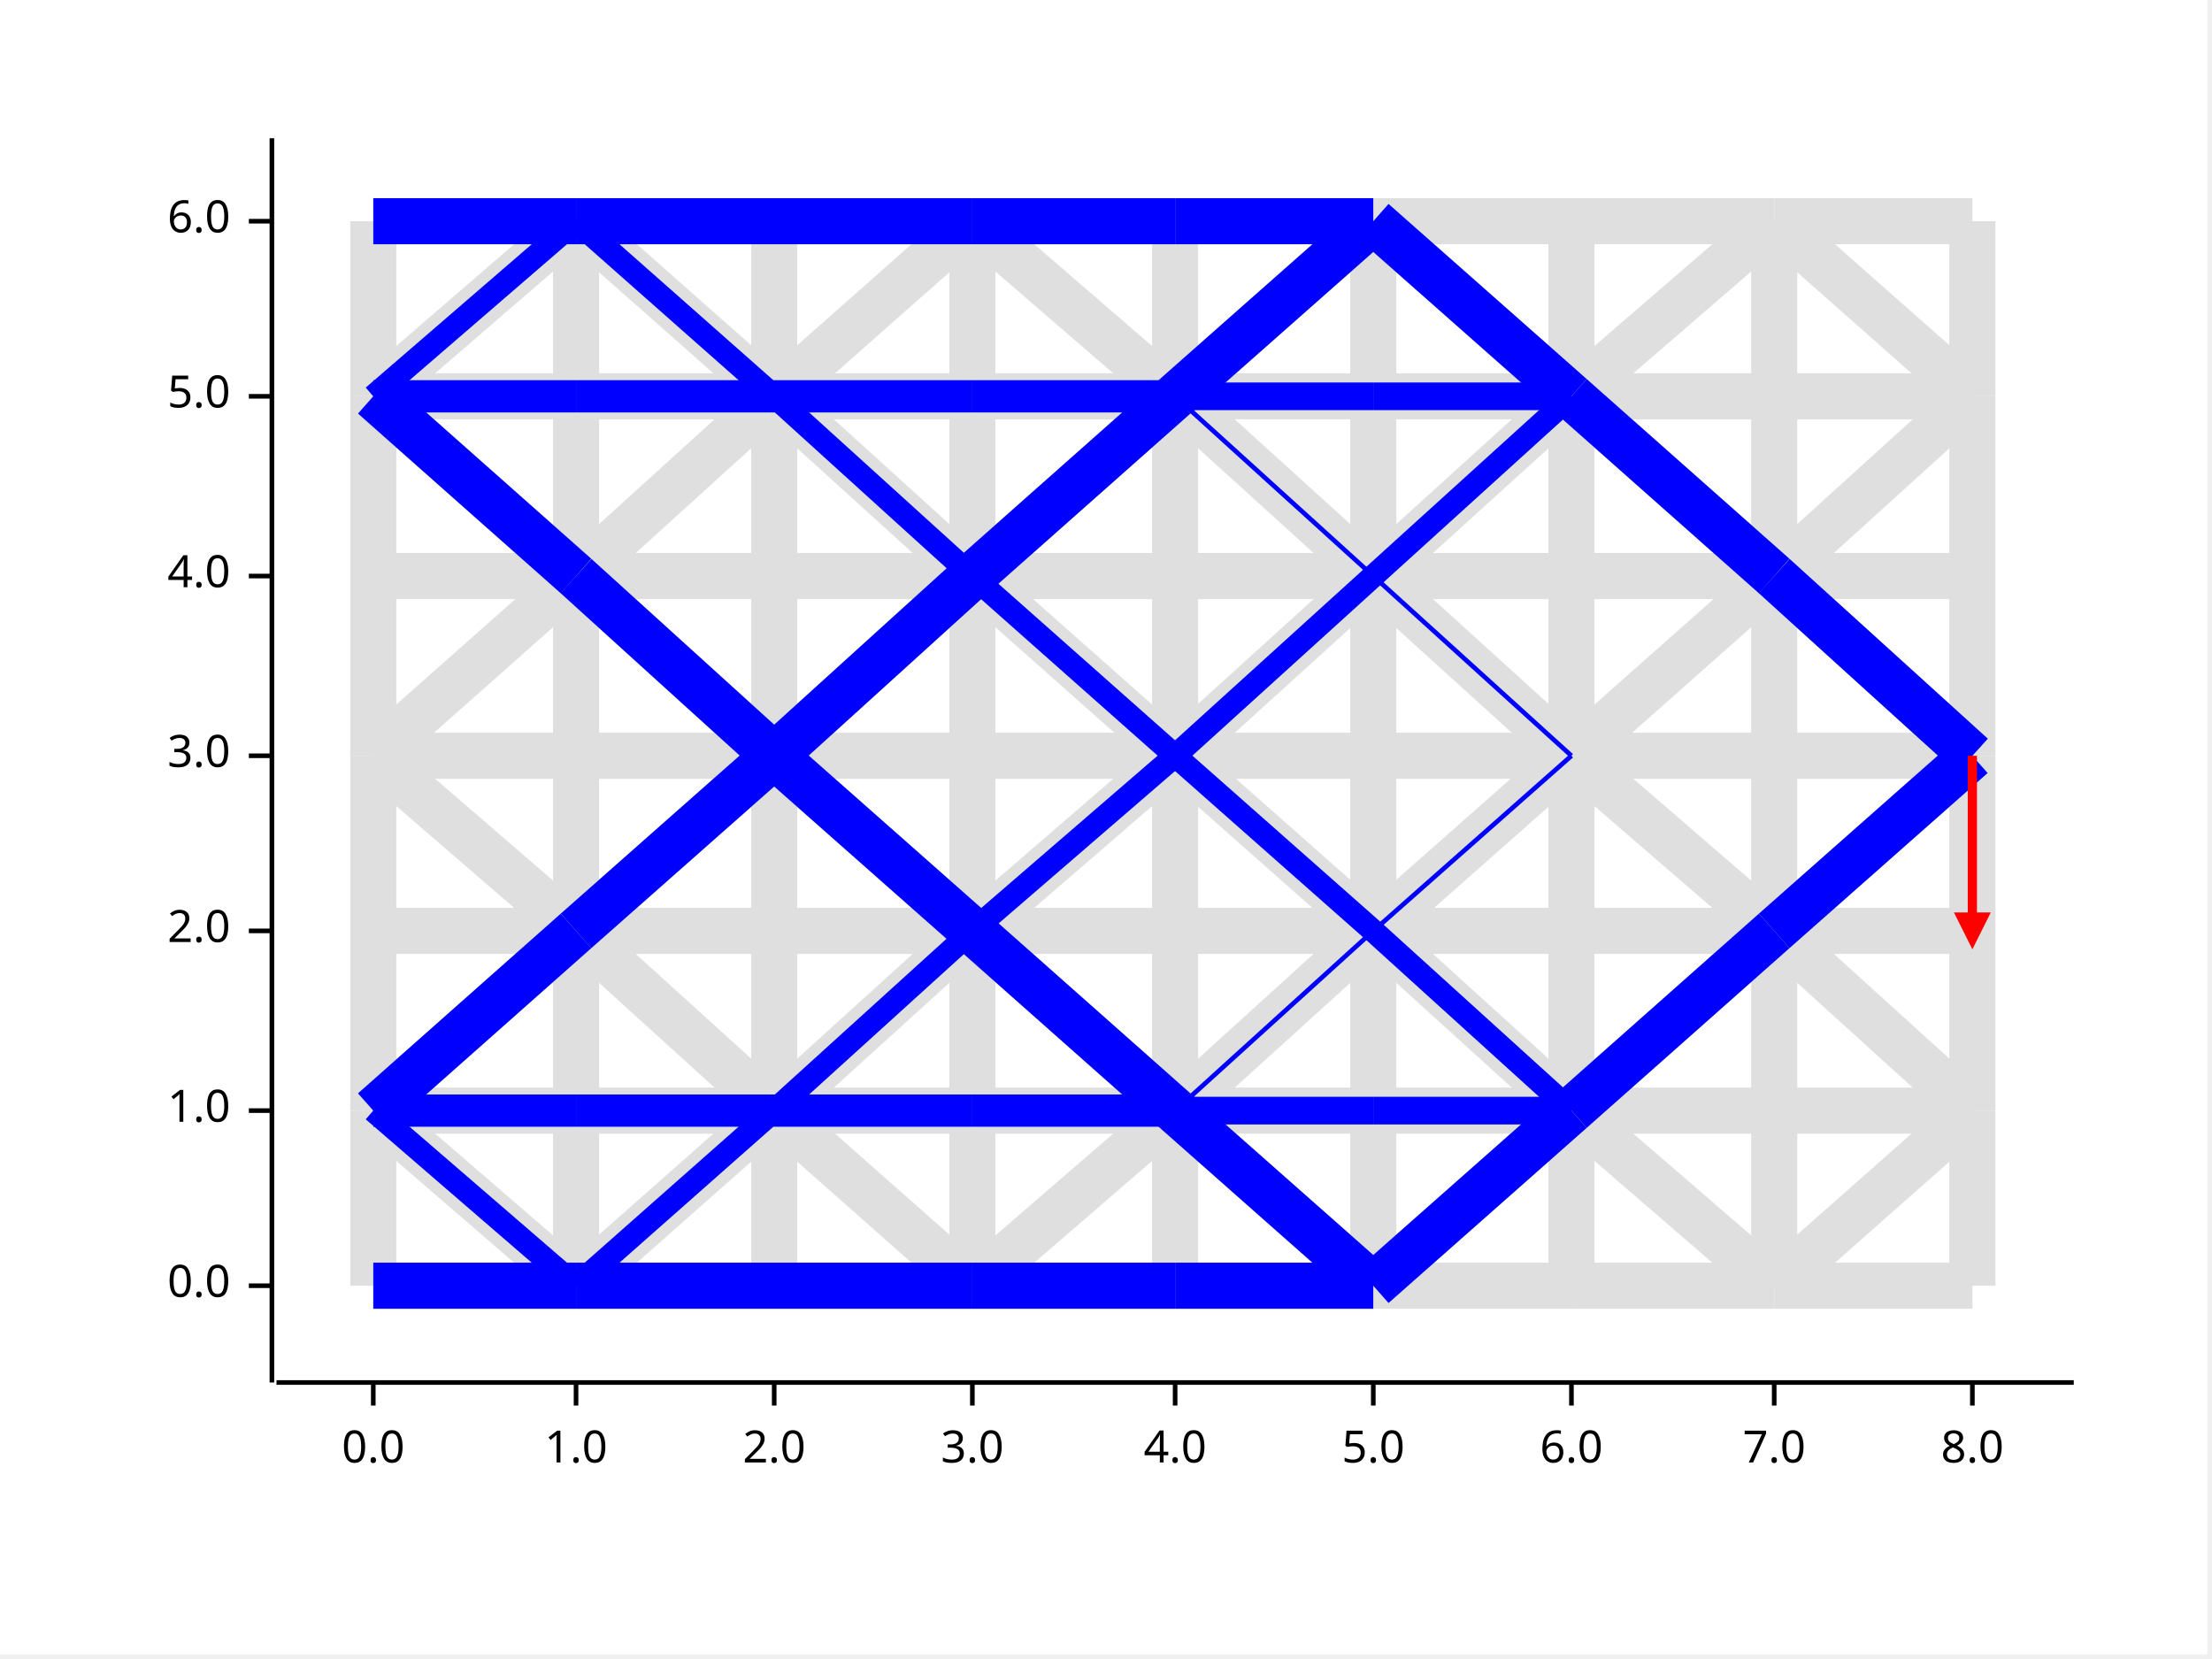
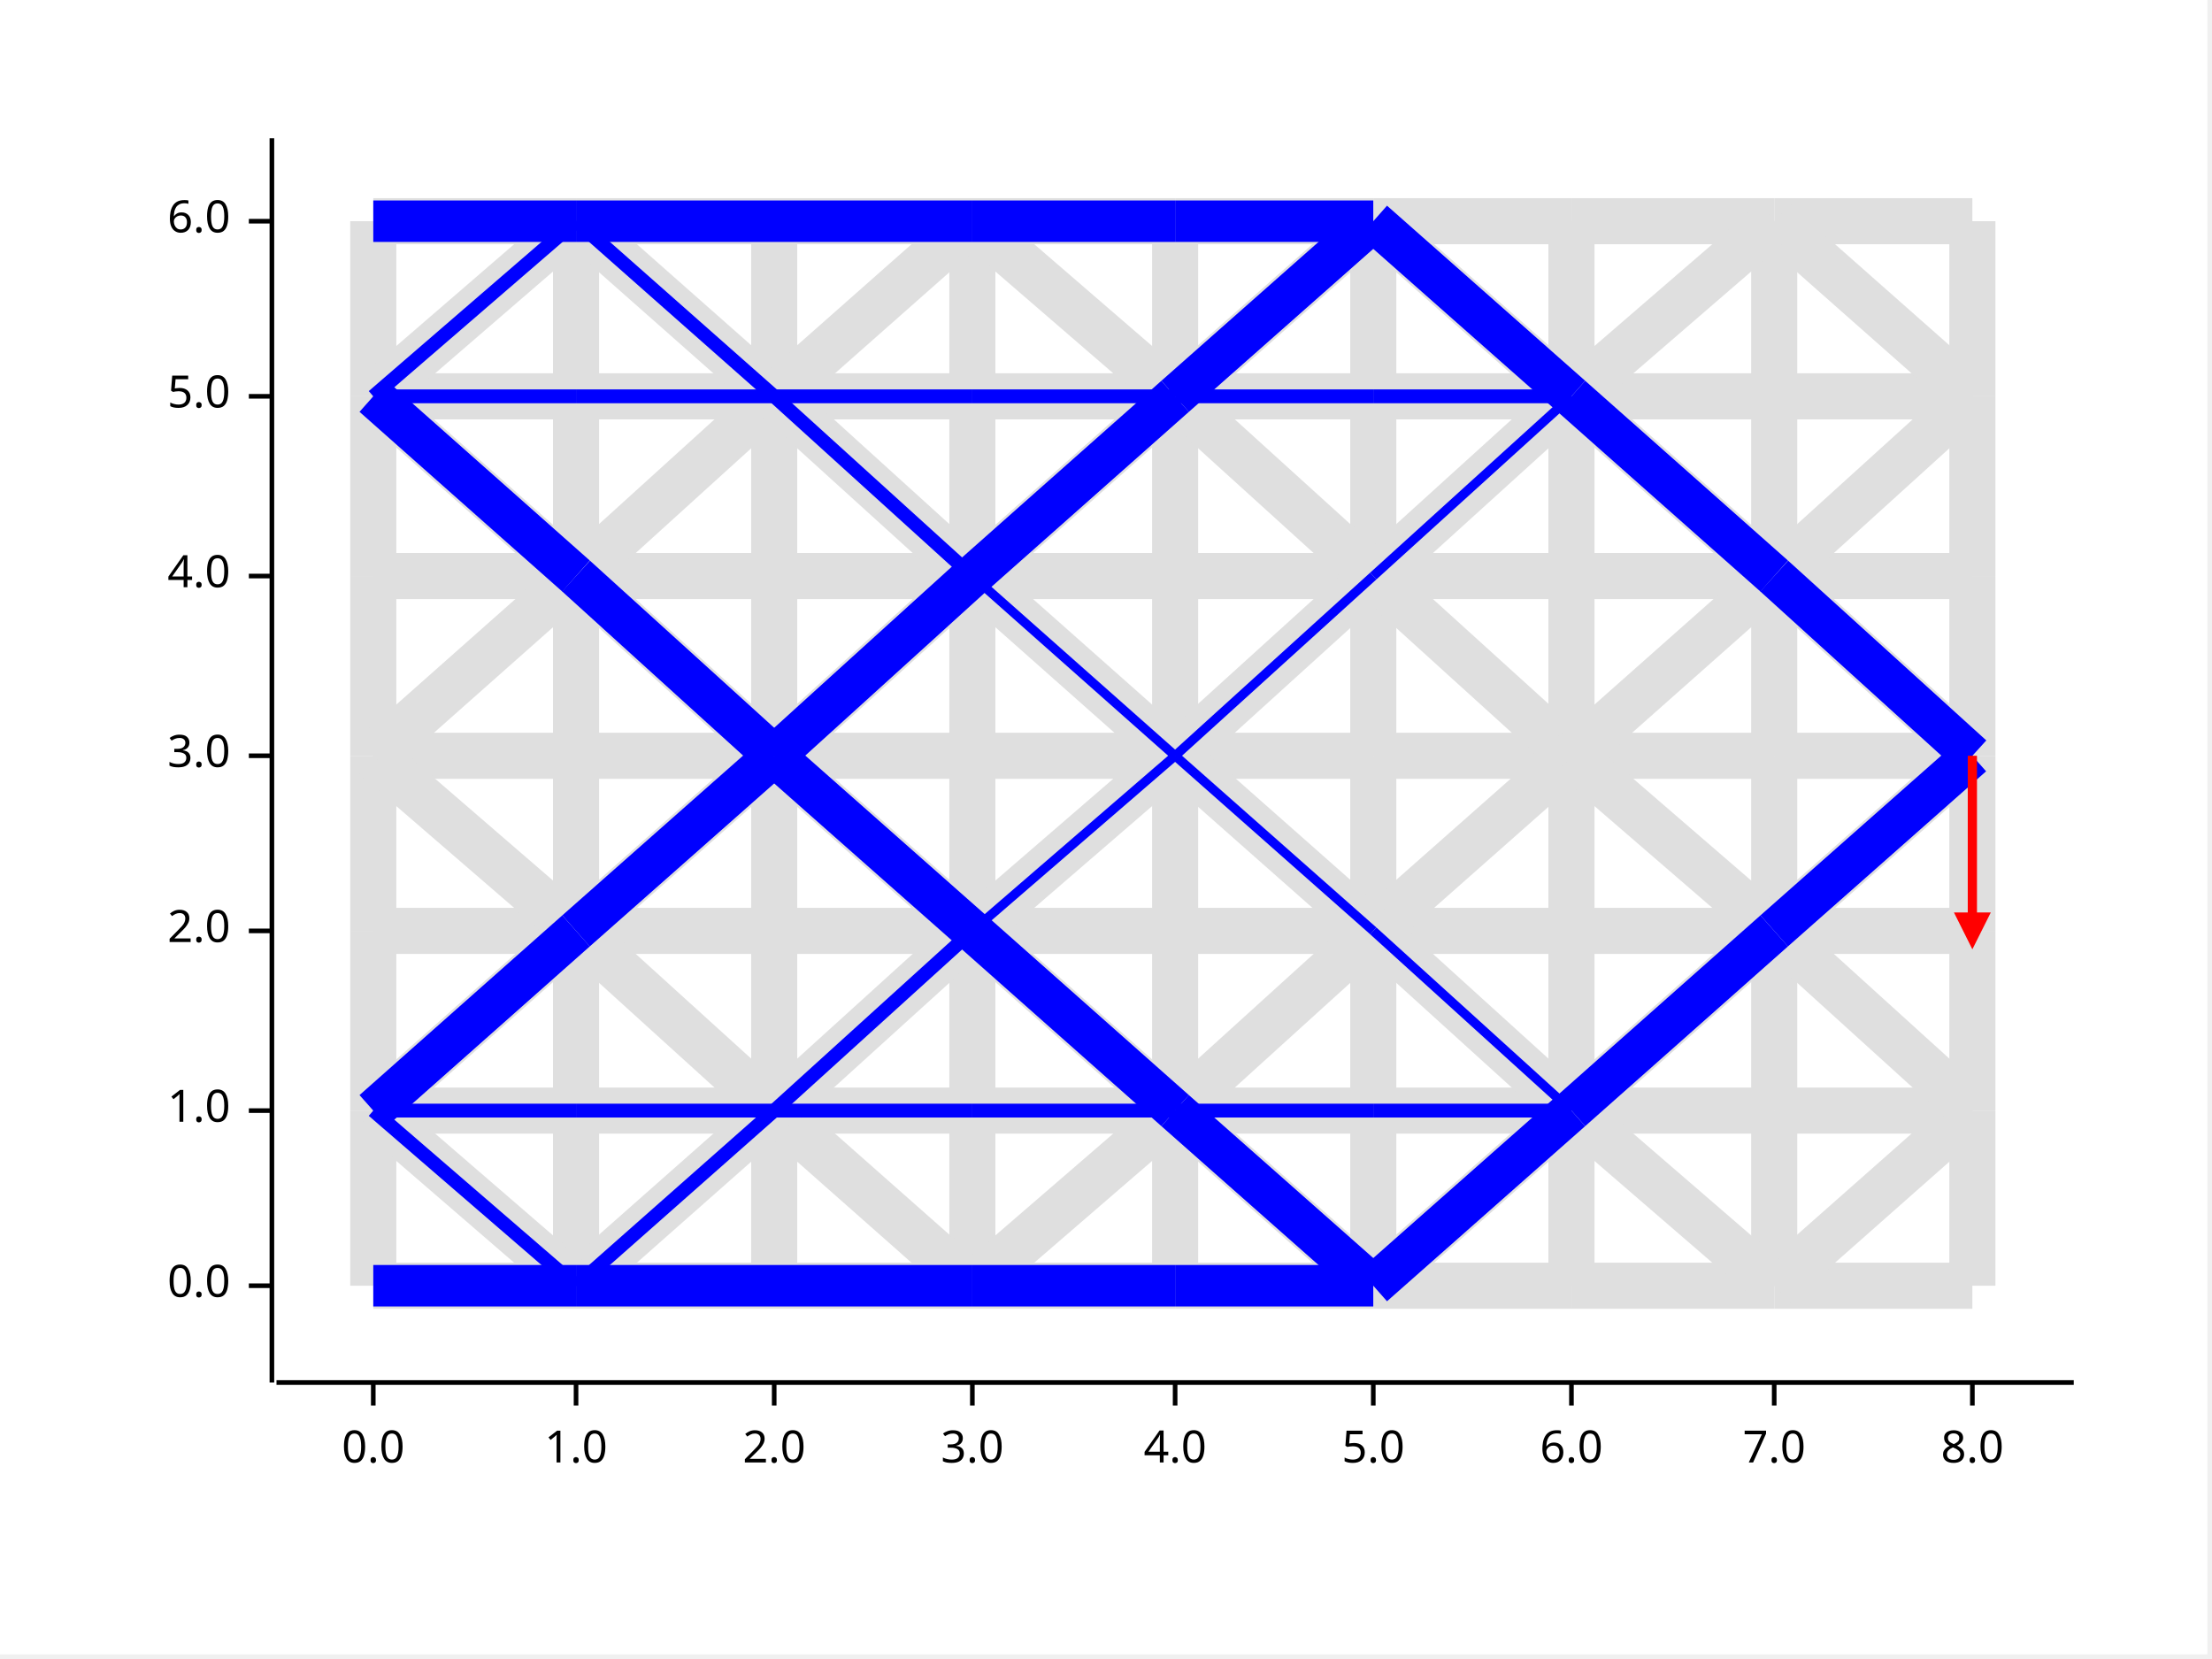
<svg xmlns="http://www.w3.org/2000/svg" width="480" height="360" viewBox="0 0 480 360">
  <rect x="0" y="0" width="479" height="359" opacity="1" fill="#FFFFFF" stroke="none" />
  <polyline fill="none" opacity="1" stroke="#000000" stroke-width="1" points="59,30 59,300 " />
  <text x="50" y="279" dy="0.5ex" text-anchor="end" font-family="sans-serif" font-size="9.677" opacity="1" fill="#000000">
0.0
</text>
  <polyline fill="none" opacity="1" stroke="#000000" stroke-width="1" points="54,279 59,279 " />
  <text x="50" y="241" dy="0.5ex" text-anchor="end" font-family="sans-serif" font-size="9.677" opacity="1" fill="#000000">
1.0
</text>
  <polyline fill="none" opacity="1" stroke="#000000" stroke-width="1" points="54,241 59,241 " />
  <text x="50" y="202" dy="0.5ex" text-anchor="end" font-family="sans-serif" font-size="9.677" opacity="1" fill="#000000">
2.0
</text>
  <polyline fill="none" opacity="1" stroke="#000000" stroke-width="1" points="54,202 59,202 " />
  <text x="50" y="164" dy="0.5ex" text-anchor="end" font-family="sans-serif" font-size="9.677" opacity="1" fill="#000000">
3.0
</text>
  <polyline fill="none" opacity="1" stroke="#000000" stroke-width="1" points="54,164 59,164 " />
  <text x="50" y="125" dy="0.5ex" text-anchor="end" font-family="sans-serif" font-size="9.677" opacity="1" fill="#000000">
4.0
</text>
  <polyline fill="none" opacity="1" stroke="#000000" stroke-width="1" points="54,125 59,125 " />
  <text x="50" y="86" dy="0.5ex" text-anchor="end" font-family="sans-serif" font-size="9.677" opacity="1" fill="#000000">
5.0
</text>
  <polyline fill="none" opacity="1" stroke="#000000" stroke-width="1" points="54,86 59,86 " />
  <text x="50" y="48" dy="0.5ex" text-anchor="end" font-family="sans-serif" font-size="9.677" opacity="1" fill="#000000">
6.0
</text>
  <polyline fill="none" opacity="1" stroke="#000000" stroke-width="1" points="54,48 59,48 " />
  <polyline fill="none" opacity="1" stroke="#000000" stroke-width="1" points="60,300 450,300 " />
  <text x="81" y="310" dy="0.76em" text-anchor="middle" font-family="sans-serif" font-size="9.677" opacity="1" fill="#000000">
0.0
</text>
  <polyline fill="none" opacity="1" stroke="#000000" stroke-width="1" points="81,300 81,305 " />
  <text x="125" y="310" dy="0.76em" text-anchor="middle" font-family="sans-serif" font-size="9.677" opacity="1" fill="#000000">
1.0
</text>
  <polyline fill="none" opacity="1" stroke="#000000" stroke-width="1" points="125,300 125,305 " />
  <text x="168" y="310" dy="0.76em" text-anchor="middle" font-family="sans-serif" font-size="9.677" opacity="1" fill="#000000">
2.0
</text>
  <polyline fill="none" opacity="1" stroke="#000000" stroke-width="1" points="168,300 168,305 " />
  <text x="211" y="310" dy="0.76em" text-anchor="middle" font-family="sans-serif" font-size="9.677" opacity="1" fill="#000000">
3.0
</text>
  <polyline fill="none" opacity="1" stroke="#000000" stroke-width="1" points="211,300 211,305 " />
  <text x="255" y="310" dy="0.76em" text-anchor="middle" font-family="sans-serif" font-size="9.677" opacity="1" fill="#000000">
4.0
</text>
  <polyline fill="none" opacity="1" stroke="#000000" stroke-width="1" points="255,300 255,305 " />
  <text x="298" y="310" dy="0.76em" text-anchor="middle" font-family="sans-serif" font-size="9.677" opacity="1" fill="#000000">
5.0
</text>
  <polyline fill="none" opacity="1" stroke="#000000" stroke-width="1" points="298,300 298,305 " />
  <text x="341" y="310" dy="0.76em" text-anchor="middle" font-family="sans-serif" font-size="9.677" opacity="1" fill="#000000">
6.0
</text>
  <polyline fill="none" opacity="1" stroke="#000000" stroke-width="1" points="341,300 341,305 " />
  <text x="385" y="310" dy="0.76em" text-anchor="middle" font-family="sans-serif" font-size="9.677" opacity="1" fill="#000000">
7.0
</text>
  <polyline fill="none" opacity="1" stroke="#000000" stroke-width="1" points="385,300 385,305 " />
  <text x="428" y="310" dy="0.76em" text-anchor="middle" font-family="sans-serif" font-size="9.677" opacity="1" fill="#000000">
8.0
</text>
  <polyline fill="none" opacity="1" stroke="#000000" stroke-width="1" points="428,300 428,305 " />
  <polyline fill="none" opacity="1" stroke="#DFDFDF" stroke-width="10" points="81,279 125,279 " />
  <polyline fill="none" opacity="1" stroke="#DFDFDF" stroke-width="10" points="81,279 81,241 " />
  <polyline fill="none" opacity="1" stroke="#DFDFDF" stroke-width="10" points="81,241 125,241 " />
  <polyline fill="none" opacity="1" stroke="#DFDFDF" stroke-width="10" points="81,241 81,202 " />
  <polyline fill="none" opacity="1" stroke="#DFDFDF" stroke-width="10" points="81,202 125,202 " />
  <polyline fill="none" opacity="1" stroke="#DFDFDF" stroke-width="10" points="81,202 81,164 " />
  <polyline fill="none" opacity="1" stroke="#DFDFDF" stroke-width="10" points="81,164 125,164 " />
  <polyline fill="none" opacity="1" stroke="#DFDFDF" stroke-width="10" points="81,164 81,125 " />
  <polyline fill="none" opacity="1" stroke="#DFDFDF" stroke-width="10" points="81,125 125,125 " />
  <polyline fill="none" opacity="1" stroke="#DFDFDF" stroke-width="10" points="81,125 81,86 " />
  <polyline fill="none" opacity="1" stroke="#DFDFDF" stroke-width="10" points="81,86 125,86 " />
  <polyline fill="none" opacity="1" stroke="#DFDFDF" stroke-width="10" points="81,86 81,48 " />
  <polyline fill="none" opacity="1" stroke="#DFDFDF" stroke-width="10" points="81,48 125,48 " />
  <polyline fill="none" opacity="1" stroke="#DFDFDF" stroke-width="10" points="125,279 168,279 " />
  <polyline fill="none" opacity="1" stroke="#DFDFDF" stroke-width="10" points="125,279 125,241 " />
  <polyline fill="none" opacity="1" stroke="#DFDFDF" stroke-width="10" points="125,279 168,241 " />
  <polyline fill="none" opacity="1" stroke="#DFDFDF" stroke-width="10" points="125,279 81,241 " />
  <polyline fill="none" opacity="1" stroke="#DFDFDF" stroke-width="10" points="125,241 168,241 " />
  <polyline fill="none" opacity="1" stroke="#DFDFDF" stroke-width="10" points="125,241 125,202 " />
  <polyline fill="none" opacity="1" stroke="#DFDFDF" stroke-width="10" points="125,202 168,202 " />
  <polyline fill="none" opacity="1" stroke="#DFDFDF" stroke-width="10" points="125,202 125,164 " />
  <polyline fill="none" opacity="1" stroke="#DFDFDF" stroke-width="10" points="125,202 168,164 " />
  <polyline fill="none" opacity="1" stroke="#DFDFDF" stroke-width="10" points="125,202 81,164 " />
  <polyline fill="none" opacity="1" stroke="#DFDFDF" stroke-width="10" points="125,202 168,241 " />
  <polyline fill="none" opacity="1" stroke="#DFDFDF" stroke-width="10" points="125,202 81,241 " />
  <polyline fill="none" opacity="1" stroke="#DFDFDF" stroke-width="10" points="125,164 168,164 " />
  <polyline fill="none" opacity="1" stroke="#DFDFDF" stroke-width="10" points="125,164 125,125 " />
  <polyline fill="none" opacity="1" stroke="#DFDFDF" stroke-width="10" points="125,125 168,125 " />
  <polyline fill="none" opacity="1" stroke="#DFDFDF" stroke-width="10" points="125,125 125,86 " />
  <polyline fill="none" opacity="1" stroke="#DFDFDF" stroke-width="10" points="125,125 168,86 " />
  <polyline fill="none" opacity="1" stroke="#DFDFDF" stroke-width="10" points="125,125 81,86 " />
  <polyline fill="none" opacity="1" stroke="#DFDFDF" stroke-width="10" points="125,125 168,164 " />
  <polyline fill="none" opacity="1" stroke="#DFDFDF" stroke-width="10" points="125,125 81,164 " />
  <polyline fill="none" opacity="1" stroke="#DFDFDF" stroke-width="10" points="125,86 168,86 " />
  <polyline fill="none" opacity="1" stroke="#DFDFDF" stroke-width="10" points="125,86 125,48 " />
  <polyline fill="none" opacity="1" stroke="#DFDFDF" stroke-width="10" points="125,48 168,48 " />
  <polyline fill="none" opacity="1" stroke="#DFDFDF" stroke-width="10" points="125,48 168,86 " />
  <polyline fill="none" opacity="1" stroke="#DFDFDF" stroke-width="10" points="125,48 81,86 " />
  <polyline fill="none" opacity="1" stroke="#DFDFDF" stroke-width="10" points="168,279 211,279 " />
  <polyline fill="none" opacity="1" stroke="#DFDFDF" stroke-width="10" points="168,279 168,241 " />
  <polyline fill="none" opacity="1" stroke="#DFDFDF" stroke-width="10" points="168,241 211,241 " />
  <polyline fill="none" opacity="1" stroke="#DFDFDF" stroke-width="10" points="168,241 168,202 " />
  <polyline fill="none" opacity="1" stroke="#DFDFDF" stroke-width="10" points="168,202 211,202 " />
  <polyline fill="none" opacity="1" stroke="#DFDFDF" stroke-width="10" points="168,202 168,164 " />
  <polyline fill="none" opacity="1" stroke="#DFDFDF" stroke-width="10" points="168,164 211,164 " />
  <polyline fill="none" opacity="1" stroke="#DFDFDF" stroke-width="10" points="168,164 168,125 " />
  <polyline fill="none" opacity="1" stroke="#DFDFDF" stroke-width="10" points="168,125 211,125 " />
  <polyline fill="none" opacity="1" stroke="#DFDFDF" stroke-width="10" points="168,125 168,86 " />
  <polyline fill="none" opacity="1" stroke="#DFDFDF" stroke-width="10" points="168,86 211,86 " />
  <polyline fill="none" opacity="1" stroke="#DFDFDF" stroke-width="10" points="168,86 168,48 " />
  <polyline fill="none" opacity="1" stroke="#DFDFDF" stroke-width="10" points="168,48 211,48 " />
  <polyline fill="none" opacity="1" stroke="#DFDFDF" stroke-width="10" points="211,279 255,279 " />
  <polyline fill="none" opacity="1" stroke="#DFDFDF" stroke-width="10" points="211,279 211,241 " />
  <polyline fill="none" opacity="1" stroke="#DFDFDF" stroke-width="10" points="211,279 255,241 " />
  <polyline fill="none" opacity="1" stroke="#DFDFDF" stroke-width="10" points="211,279 168,241 " />
  <polyline fill="none" opacity="1" stroke="#DFDFDF" stroke-width="10" points="211,241 255,241 " />
  <polyline fill="none" opacity="1" stroke="#DFDFDF" stroke-width="10" points="211,241 211,202 " />
  <polyline fill="none" opacity="1" stroke="#DFDFDF" stroke-width="10" points="211,202 255,202 " />
  <polyline fill="none" opacity="1" stroke="#DFDFDF" stroke-width="10" points="211,202 211,164 " />
  <polyline fill="none" opacity="1" stroke="#DFDFDF" stroke-width="10" points="211,202 255,164 " />
  <polyline fill="none" opacity="1" stroke="#DFDFDF" stroke-width="10" points="211,202 168,164 " />
  <polyline fill="none" opacity="1" stroke="#DFDFDF" stroke-width="10" points="211,202 255,241 " />
  <polyline fill="none" opacity="1" stroke="#DFDFDF" stroke-width="10" points="211,202 168,241 " />
  <polyline fill="none" opacity="1" stroke="#DFDFDF" stroke-width="10" points="211,164 255,164 " />
  <polyline fill="none" opacity="1" stroke="#DFDFDF" stroke-width="10" points="211,164 211,125 " />
  <polyline fill="none" opacity="1" stroke="#DFDFDF" stroke-width="10" points="211,125 255,125 " />
  <polyline fill="none" opacity="1" stroke="#DFDFDF" stroke-width="10" points="211,125 211,86 " />
  <polyline fill="none" opacity="1" stroke="#DFDFDF" stroke-width="10" points="211,125 255,86 " />
  <polyline fill="none" opacity="1" stroke="#DFDFDF" stroke-width="10" points="211,125 168,86 " />
  <polyline fill="none" opacity="1" stroke="#DFDFDF" stroke-width="10" points="211,125 255,164 " />
  <polyline fill="none" opacity="1" stroke="#DFDFDF" stroke-width="10" points="211,125 168,164 " />
  <polyline fill="none" opacity="1" stroke="#DFDFDF" stroke-width="10" points="211,86 255,86 " />
  <polyline fill="none" opacity="1" stroke="#DFDFDF" stroke-width="10" points="211,86 211,48 " />
  <polyline fill="none" opacity="1" stroke="#DFDFDF" stroke-width="10" points="211,48 255,48 " />
  <polyline fill="none" opacity="1" stroke="#DFDFDF" stroke-width="10" points="211,48 255,86 " />
  <polyline fill="none" opacity="1" stroke="#DFDFDF" stroke-width="10" points="211,48 168,86 " />
  <polyline fill="none" opacity="1" stroke="#DFDFDF" stroke-width="10" points="255,279 298,279 " />
  <polyline fill="none" opacity="1" stroke="#DFDFDF" stroke-width="10" points="255,279 255,241 " />
  <polyline fill="none" opacity="1" stroke="#DFDFDF" stroke-width="10" points="255,241 298,241 " />
  <polyline fill="none" opacity="1" stroke="#DFDFDF" stroke-width="10" points="255,241 255,202 " />
  <polyline fill="none" opacity="1" stroke="#DFDFDF" stroke-width="10" points="255,202 298,202 " />
  <polyline fill="none" opacity="1" stroke="#DFDFDF" stroke-width="10" points="255,202 255,164 " />
  <polyline fill="none" opacity="1" stroke="#DFDFDF" stroke-width="10" points="255,164 298,164 " />
  <polyline fill="none" opacity="1" stroke="#DFDFDF" stroke-width="10" points="255,164 255,125 " />
  <polyline fill="none" opacity="1" stroke="#DFDFDF" stroke-width="10" points="255,125 298,125 " />
  <polyline fill="none" opacity="1" stroke="#DFDFDF" stroke-width="10" points="255,125 255,86 " />
  <polyline fill="none" opacity="1" stroke="#DFDFDF" stroke-width="10" points="255,86 298,86 " />
  <polyline fill="none" opacity="1" stroke="#DFDFDF" stroke-width="10" points="255,86 255,48 " />
  <polyline fill="none" opacity="1" stroke="#DFDFDF" stroke-width="10" points="255,48 298,48 " />
  <polyline fill="none" opacity="1" stroke="#DFDFDF" stroke-width="10" points="298,279 341,279 " />
  <polyline fill="none" opacity="1" stroke="#DFDFDF" stroke-width="10" points="298,279 298,241 " />
  <polyline fill="none" opacity="1" stroke="#DFDFDF" stroke-width="10" points="298,279 341,241 " />
  <polyline fill="none" opacity="1" stroke="#DFDFDF" stroke-width="10" points="298,279 255,241 " />
  <polyline fill="none" opacity="1" stroke="#DFDFDF" stroke-width="10" points="298,241 341,241 " />
  <polyline fill="none" opacity="1" stroke="#DFDFDF" stroke-width="10" points="298,241 298,202 " />
  <polyline fill="none" opacity="1" stroke="#DFDFDF" stroke-width="10" points="298,202 341,202 " />
  <polyline fill="none" opacity="1" stroke="#DFDFDF" stroke-width="10" points="298,202 298,164 " />
  <polyline fill="none" opacity="1" stroke="#DFDFDF" stroke-width="10" points="298,202 341,164 " />
  <polyline fill="none" opacity="1" stroke="#DFDFDF" stroke-width="10" points="298,202 255,164 " />
  <polyline fill="none" opacity="1" stroke="#DFDFDF" stroke-width="10" points="298,202 341,241 " />
  <polyline fill="none" opacity="1" stroke="#DFDFDF" stroke-width="10" points="298,202 255,241 " />
  <polyline fill="none" opacity="1" stroke="#DFDFDF" stroke-width="10" points="298,164 341,164 " />
  <polyline fill="none" opacity="1" stroke="#DFDFDF" stroke-width="10" points="298,164 298,125 " />
  <polyline fill="none" opacity="1" stroke="#DFDFDF" stroke-width="10" points="298,125 341,125 " />
  <polyline fill="none" opacity="1" stroke="#DFDFDF" stroke-width="10" points="298,125 298,86 " />
  <polyline fill="none" opacity="1" stroke="#DFDFDF" stroke-width="10" points="298,125 341,86 " />
  <polyline fill="none" opacity="1" stroke="#DFDFDF" stroke-width="10" points="298,125 255,86 " />
  <polyline fill="none" opacity="1" stroke="#DFDFDF" stroke-width="10" points="298,125 341,164 " />
  <polyline fill="none" opacity="1" stroke="#DFDFDF" stroke-width="10" points="298,125 255,164 " />
  <polyline fill="none" opacity="1" stroke="#DFDFDF" stroke-width="10" points="298,86 341,86 " />
  <polyline fill="none" opacity="1" stroke="#DFDFDF" stroke-width="10" points="298,86 298,48 " />
  <polyline fill="none" opacity="1" stroke="#DFDFDF" stroke-width="10" points="298,48 341,48 " />
  <polyline fill="none" opacity="1" stroke="#DFDFDF" stroke-width="10" points="298,48 341,86 " />
  <polyline fill="none" opacity="1" stroke="#DFDFDF" stroke-width="10" points="298,48 255,86 " />
  <polyline fill="none" opacity="1" stroke="#DFDFDF" stroke-width="10" points="341,279 385,279 " />
  <polyline fill="none" opacity="1" stroke="#DFDFDF" stroke-width="10" points="341,279 341,241 " />
  <polyline fill="none" opacity="1" stroke="#DFDFDF" stroke-width="10" points="341,241 385,241 " />
  <polyline fill="none" opacity="1" stroke="#DFDFDF" stroke-width="10" points="341,241 341,202 " />
  <polyline fill="none" opacity="1" stroke="#DFDFDF" stroke-width="10" points="341,202 385,202 " />
  <polyline fill="none" opacity="1" stroke="#DFDFDF" stroke-width="10" points="341,202 341,164 " />
  <polyline fill="none" opacity="1" stroke="#DFDFDF" stroke-width="10" points="341,164 385,164 " />
  <polyline fill="none" opacity="1" stroke="#DFDFDF" stroke-width="10" points="341,164 341,125 " />
  <polyline fill="none" opacity="1" stroke="#DFDFDF" stroke-width="10" points="341,125 385,125 " />
  <polyline fill="none" opacity="1" stroke="#DFDFDF" stroke-width="10" points="341,125 341,86 " />
  <polyline fill="none" opacity="1" stroke="#DFDFDF" stroke-width="10" points="341,86 385,86 " />
  <polyline fill="none" opacity="1" stroke="#DFDFDF" stroke-width="10" points="341,86 341,48 " />
  <polyline fill="none" opacity="1" stroke="#DFDFDF" stroke-width="10" points="341,48 385,48 " />
  <polyline fill="none" opacity="1" stroke="#DFDFDF" stroke-width="10" points="385,279 428,279 " />
  <polyline fill="none" opacity="1" stroke="#DFDFDF" stroke-width="10" points="385,279 385,241 " />
  <polyline fill="none" opacity="1" stroke="#DFDFDF" stroke-width="10" points="385,279 428,241 " />
  <polyline fill="none" opacity="1" stroke="#DFDFDF" stroke-width="10" points="385,279 341,241 " />
  <polyline fill="none" opacity="1" stroke="#DFDFDF" stroke-width="10" points="385,241 428,241 " />
  <polyline fill="none" opacity="1" stroke="#DFDFDF" stroke-width="10" points="385,241 385,202 " />
  <polyline fill="none" opacity="1" stroke="#DFDFDF" stroke-width="10" points="385,202 428,202 " />
  <polyline fill="none" opacity="1" stroke="#DFDFDF" stroke-width="10" points="385,202 385,164 " />
  <polyline fill="none" opacity="1" stroke="#DFDFDF" stroke-width="10" points="385,202 428,164 " />
  <polyline fill="none" opacity="1" stroke="#DFDFDF" stroke-width="10" points="385,202 341,164 " />
  <polyline fill="none" opacity="1" stroke="#DFDFDF" stroke-width="10" points="385,202 428,241 " />
  <polyline fill="none" opacity="1" stroke="#DFDFDF" stroke-width="10" points="385,202 341,241 " />
  <polyline fill="none" opacity="1" stroke="#DFDFDF" stroke-width="10" points="385,164 428,164 " />
  <polyline fill="none" opacity="1" stroke="#DFDFDF" stroke-width="10" points="385,164 385,125 " />
  <polyline fill="none" opacity="1" stroke="#DFDFDF" stroke-width="10" points="385,125 428,125 " />
  <polyline fill="none" opacity="1" stroke="#DFDFDF" stroke-width="10" points="385,125 385,86 " />
  <polyline fill="none" opacity="1" stroke="#DFDFDF" stroke-width="10" points="385,125 428,86 " />
  <polyline fill="none" opacity="1" stroke="#DFDFDF" stroke-width="10" points="385,125 341,86 " />
  <polyline fill="none" opacity="1" stroke="#DFDFDF" stroke-width="10" points="385,125 428,164 " />
  <polyline fill="none" opacity="1" stroke="#DFDFDF" stroke-width="10" points="385,125 341,164 " />
  <polyline fill="none" opacity="1" stroke="#DFDFDF" stroke-width="10" points="385,86 428,86 " />
  <polyline fill="none" opacity="1" stroke="#DFDFDF" stroke-width="10" points="385,86 385,48 " />
  <polyline fill="none" opacity="1" stroke="#DFDFDF" stroke-width="10" points="385,48 428,48 " />
  <polyline fill="none" opacity="1" stroke="#DFDFDF" stroke-width="10" points="385,48 428,86 " />
  <polyline fill="none" opacity="1" stroke="#DFDFDF" stroke-width="10" points="385,48 341,86 " />
  <polyline fill="none" opacity="1" stroke="#DFDFDF" stroke-width="10" points="428,279 428,241 " />
  <polyline fill="none" opacity="1" stroke="#DFDFDF" stroke-width="10" points="428,241 428,202 " />
  <polyline fill="none" opacity="1" stroke="#DFDFDF" stroke-width="10" points="428,202 428,164 " />
  <polyline fill="none" opacity="1" stroke="#DFDFDF" stroke-width="10" points="428,164 428,125 " />
  <polyline fill="none" opacity="1" stroke="#DFDFDF" stroke-width="10" points="428,125 428,86 " />
  <polyline fill="none" opacity="1" stroke="#DFDFDF" stroke-width="10" points="428,86 428,48 " />
-   <polyline fill="none" opacity="1" stroke="#0000FF" stroke-width="10" points="81,279 125,279 " />
-   <polyline fill="none" opacity="1" stroke="#0000FF" stroke-width="0" points="81,279 81,241 " />
-   <polyline fill="none" opacity="1" stroke="#0000FF" stroke-width="7" points="81,241 125,241 " />
-   <polyline fill="none" opacity="1" stroke="#0000FF" stroke-width="0" points="81,241 81,202 " />
-   <polyline fill="none" opacity="1" stroke="#0000FF" stroke-width="0" points="81,202 125,202 " />
-   <polyline fill="none" opacity="1" stroke="#0000FF" stroke-width="0" points="81,202 81,164 " />
-   <polyline fill="none" opacity="1" stroke="#0000FF" stroke-width="0" points="81,164 125,164 " />
-   <polyline fill="none" opacity="1" stroke="#0000FF" stroke-width="0" points="81,164 81,125 " />
-   <polyline fill="none" opacity="1" stroke="#0000FF" stroke-width="0" points="81,125 125,125 " />
-   <polyline fill="none" opacity="1" stroke="#0000FF" stroke-width="0" points="81,125 81,86 " />
-   <polyline fill="none" opacity="1" stroke="#0000FF" stroke-width="7" points="81,86 125,86 " />
-   <polyline fill="none" opacity="1" stroke="#0000FF" stroke-width="0" points="81,86 81,48 " />
-   <polyline fill="none" opacity="1" stroke="#0000FF" stroke-width="10" points="81,48 125,48 " />
-   <polyline fill="none" opacity="1" stroke="#0000FF" stroke-width="10" points="125,279 168,279 " />
-   <polyline fill="none" opacity="1" stroke="#0000FF" stroke-width="0" points="125,279 125,241 " />
-   <polyline fill="none" opacity="1" stroke="#0000FF" stroke-width="5" points="125,279 168,241 " />
-   <polyline fill="none" opacity="1" stroke="#0000FF" stroke-width="5" points="125,279 81,241 " />
-   <polyline fill="none" opacity="1" stroke="#0000FF" stroke-width="7" points="125,241 168,241 " />
-   <polyline fill="none" opacity="1" stroke="#0000FF" stroke-width="0" points="125,241 125,202 " />
-   <polyline fill="none" opacity="1" stroke="#0000FF" stroke-width="0" points="125,202 168,202 " />
-   <polyline fill="none" opacity="1" stroke="#0000FF" stroke-width="0" points="125,202 125,164 " />
-   <polyline fill="none" opacity="1" stroke="#0000FF" stroke-width="10" points="125,202 168,164 " />
-   <polyline fill="none" opacity="1" stroke="#0000FF" stroke-width="0" points="125,202 81,164 " />
-   <polyline fill="none" opacity="1" stroke="#0000FF" stroke-width="0" points="125,202 168,241 " />
-   <polyline fill="none" opacity="1" stroke="#0000FF" stroke-width="10" points="125,202 81,241 " />
-   <polyline fill="none" opacity="1" stroke="#0000FF" stroke-width="0" points="125,164 168,164 " />
-   <polyline fill="none" opacity="1" stroke="#0000FF" stroke-width="0" points="125,164 125,125 " />
-   <polyline fill="none" opacity="1" stroke="#0000FF" stroke-width="0" points="125,125 168,125 " />
-   <polyline fill="none" opacity="1" stroke="#0000FF" stroke-width="0" points="125,125 125,86 " />
-   <polyline fill="none" opacity="1" stroke="#0000FF" stroke-width="0" points="125,125 168,86 " />
-   <polyline fill="none" opacity="1" stroke="#0000FF" stroke-width="10" points="125,125 81,86 " />
-   <polyline fill="none" opacity="1" stroke="#0000FF" stroke-width="10" points="125,125 168,164 " />
-   <polyline fill="none" opacity="1" stroke="#0000FF" stroke-width="0" points="125,125 81,164 " />
-   <polyline fill="none" opacity="1" stroke="#0000FF" stroke-width="7" points="125,86 168,86 " />
-   <polyline fill="none" opacity="1" stroke="#0000FF" stroke-width="0" points="125,86 125,48 " />
-   <polyline fill="none" opacity="1" stroke="#0000FF" stroke-width="10" points="125,48 168,48 " />
-   <polyline fill="none" opacity="1" stroke="#0000FF" stroke-width="5" points="125,48 168,86 " />
-   <polyline fill="none" opacity="1" stroke="#0000FF" stroke-width="5" points="125,48 81,86 " />
-   <polyline fill="none" opacity="1" stroke="#0000FF" stroke-width="10" points="168,279 211,279 " />
-   <polyline fill="none" opacity="1" stroke="#0000FF" stroke-width="0" points="168,279 168,241 " />
-   <polyline fill="none" opacity="1" stroke="#0000FF" stroke-width="7" points="168,241 211,241 " />
-   <polyline fill="none" opacity="1" stroke="#0000FF" stroke-width="0" points="168,241 168,202 " />
-   <polyline fill="none" opacity="1" stroke="#0000FF" stroke-width="0" points="168,202 211,202 " />
-   <polyline fill="none" opacity="1" stroke="#0000FF" stroke-width="0" points="168,202 168,164 " />
-   <polyline fill="none" opacity="1" stroke="#0000FF" stroke-width="0" points="168,164 211,164 " />
-   <polyline fill="none" opacity="1" stroke="#0000FF" stroke-width="0" points="168,164 168,125 " />
-   <polyline fill="none" opacity="1" stroke="#0000FF" stroke-width="0" points="168,125 211,125 " />
-   <polyline fill="none" opacity="1" stroke="#0000FF" stroke-width="0" points="168,125 168,86 " />
-   <polyline fill="none" opacity="1" stroke="#0000FF" stroke-width="7" points="168,86 211,86 " />
-   <polyline fill="none" opacity="1" stroke="#0000FF" stroke-width="0" points="168,86 168,48 " />
-   <polyline fill="none" opacity="1" stroke="#0000FF" stroke-width="10" points="168,48 211,48 " />
-   <polyline fill="none" opacity="1" stroke="#0000FF" stroke-width="10" points="211,279 255,279 " />
+   <polyline fill="none" opacity="1" stroke="#0000FF" stroke-width="9" points="81,279 125,279 " />
+   <polyline fill="none" opacity="1" stroke="#0000FF" stroke-width="3" points="81,241 125,241 " />
+   <polyline fill="none" opacity="1" stroke="#0000FF" stroke-width="3" points="81,86 125,86 " />
+   <polyline fill="none" opacity="1" stroke="#0000FF" stroke-width="9" points="81,48 125,48 " />
+   <polyline fill="none" opacity="1" stroke="#0000FF" stroke-width="9" points="125,279 168,279 " />
+   <polyline fill="none" opacity="1" stroke="#0000FF" stroke-width="3" points="125,279 168,241 " />
+   <polyline fill="none" opacity="1" stroke="#0000FF" stroke-width="3" points="125,279 81,241 " />
+   <polyline fill="none" opacity="1" stroke="#0000FF" stroke-width="3" points="125,241 168,241 " />
+   <polyline fill="none" opacity="1" stroke="#0000FF" stroke-width="9" points="125,202 168,164 " />
+   <polyline fill="none" opacity="1" stroke="#0000FF" stroke-width="9" points="125,202 81,241 " />
+   <polyline fill="none" opacity="1" stroke="#0000FF" stroke-width="9" points="125,125 81,86 " />
+   <polyline fill="none" opacity="1" stroke="#0000FF" stroke-width="9" points="125,125 168,164 " />
+   <polyline fill="none" opacity="1" stroke="#0000FF" stroke-width="3" points="125,86 168,86 " />
+   <polyline fill="none" opacity="1" stroke="#0000FF" stroke-width="9" points="125,48 168,48 " />
+   <polyline fill="none" opacity="1" stroke="#0000FF" stroke-width="3" points="125,48 168,86 " />
+   <polyline fill="none" opacity="1" stroke="#0000FF" stroke-width="3" points="125,48 81,86 " />
+   <polyline fill="none" opacity="1" stroke="#0000FF" stroke-width="9" points="168,279 211,279 " />
+   <polyline fill="none" opacity="1" stroke="#0000FF" stroke-width="3" points="168,241 211,241 " />
+   <polyline fill="none" opacity="1" stroke="#0000FF" stroke-width="3" points="168,86 211,86 " />
+   <polyline fill="none" opacity="1" stroke="#0000FF" stroke-width="9" points="168,48 211,48 " />
+   <polyline fill="none" opacity="1" stroke="#0000FF" stroke-width="9" points="211,279 255,279 " />
  <polyline fill="none" opacity="1" stroke="#0000FF" stroke-width="0" points="211,279 211,241 " />
  <polyline fill="none" opacity="1" stroke="#0000FF" stroke-width="0" points="211,279 255,241 " />
-   <polyline fill="none" opacity="1" stroke="#0000FF" stroke-width="0" points="211,279 168,241 " />
-   <polyline fill="none" opacity="1" stroke="#0000FF" stroke-width="7" points="211,241 255,241 " />
+   <polyline fill="none" opacity="1" stroke="#0000FF" stroke-width="3" points="211,241 255,241 " />
  <polyline fill="none" opacity="1" stroke="#0000FF" stroke-width="0" points="211,241 211,202 " />
-   <polyline fill="none" opacity="1" stroke="#0000FF" stroke-width="0" points="211,202 255,202 " />
-   <polyline fill="none" opacity="1" stroke="#0000FF" stroke-width="0" points="211,202 211,164 " />
-   <polyline fill="none" opacity="1" stroke="#0000FF" stroke-width="5" points="211,202 255,164 " />
-   <polyline fill="none" opacity="1" stroke="#0000FF" stroke-width="10" points="211,202 168,164 " />
-   <polyline fill="none" opacity="1" stroke="#0000FF" stroke-width="10" points="211,202 255,241 " />
-   <polyline fill="none" opacity="1" stroke="#0000FF" stroke-width="5" points="211,202 168,241 " />
-   <polyline fill="none" opacity="1" stroke="#0000FF" stroke-width="0" points="211,164 255,164 " />
-   <polyline fill="none" opacity="1" stroke="#0000FF" stroke-width="0" points="211,164 211,125 " />
-   <polyline fill="none" opacity="1" stroke="#0000FF" stroke-width="0" points="211,125 255,125 " />
+   <polyline fill="none" opacity="1" stroke="#0000FF" stroke-width="2" points="211,202 255,164 " />
+   <polyline fill="none" opacity="1" stroke="#0000FF" stroke-width="9" points="211,202 168,164 " />
+   <polyline fill="none" opacity="1" stroke="#0000FF" stroke-width="9" points="211,202 255,241 " />
+   <polyline fill="none" opacity="1" stroke="#0000FF" stroke-width="3" points="211,202 168,241 " />
  <polyline fill="none" opacity="1" stroke="#0000FF" stroke-width="0" points="211,125 211,86 " />
-   <polyline fill="none" opacity="1" stroke="#0000FF" stroke-width="10" points="211,125 255,86 " />
-   <polyline fill="none" opacity="1" stroke="#0000FF" stroke-width="5" points="211,125 168,86 " />
-   <polyline fill="none" opacity="1" stroke="#0000FF" stroke-width="5" points="211,125 255,164 " />
-   <polyline fill="none" opacity="1" stroke="#0000FF" stroke-width="10" points="211,125 168,164 " />
-   <polyline fill="none" opacity="1" stroke="#0000FF" stroke-width="7" points="211,86 255,86 " />
+   <polyline fill="none" opacity="1" stroke="#0000FF" stroke-width="9" points="211,125 255,86 " />
+   <polyline fill="none" opacity="1" stroke="#0000FF" stroke-width="3" points="211,125 168,86 " />
+   <polyline fill="none" opacity="1" stroke="#0000FF" stroke-width="2" points="211,125 255,164 " />
+   <polyline fill="none" opacity="1" stroke="#0000FF" stroke-width="9" points="211,125 168,164 " />
+   <polyline fill="none" opacity="1" stroke="#0000FF" stroke-width="3" points="211,86 255,86 " />
  <polyline fill="none" opacity="1" stroke="#0000FF" stroke-width="0" points="211,86 211,48 " />
-   <polyline fill="none" opacity="1" stroke="#0000FF" stroke-width="10" points="211,48 255,48 " />
+   <polyline fill="none" opacity="1" stroke="#0000FF" stroke-width="9" points="211,48 255,48 " />
  <polyline fill="none" opacity="1" stroke="#0000FF" stroke-width="0" points="211,48 255,86 " />
-   <polyline fill="none" opacity="1" stroke="#0000FF" stroke-width="0" points="211,48 168,86 " />
-   <polyline fill="none" opacity="1" stroke="#0000FF" stroke-width="10" points="255,279 298,279 " />
-   <polyline fill="none" opacity="1" stroke="#0000FF" stroke-width="0" points="255,279 255,241 " />
-   <polyline fill="none" opacity="1" stroke="#0000FF" stroke-width="6" points="255,241 298,241 " />
-   <polyline fill="none" opacity="1" stroke="#0000FF" stroke-width="0" points="255,241 255,202 " />
-   <polyline fill="none" opacity="1" stroke="#0000FF" stroke-width="0" points="255,202 298,202 " />
-   <polyline fill="none" opacity="1" stroke="#0000FF" stroke-width="0" points="255,202 255,164 " />
-   <polyline fill="none" opacity="1" stroke="#0000FF" stroke-width="0" points="255,164 298,164 " />
-   <polyline fill="none" opacity="1" stroke="#0000FF" stroke-width="0" points="255,164 255,125 " />
-   <polyline fill="none" opacity="1" stroke="#0000FF" stroke-width="0" points="255,125 298,125 " />
-   <polyline fill="none" opacity="1" stroke="#0000FF" stroke-width="0" points="255,125 255,86 " />
-   <polyline fill="none" opacity="1" stroke="#0000FF" stroke-width="6" points="255,86 298,86 " />
-   <polyline fill="none" opacity="1" stroke="#0000FF" stroke-width="0" points="255,86 255,48 " />
-   <polyline fill="none" opacity="1" stroke="#0000FF" stroke-width="10" points="255,48 298,48 " />
-   <polyline fill="none" opacity="1" stroke="#0000FF" stroke-width="0" points="298,279 341,279 " />
-   <polyline fill="none" opacity="1" stroke="#0000FF" stroke-width="0" points="298,279 298,241 " />
-   <polyline fill="none" opacity="1" stroke="#0000FF" stroke-width="10" points="298,279 341,241 " />
-   <polyline fill="none" opacity="1" stroke="#0000FF" stroke-width="10" points="298,279 255,241 " />
-   <polyline fill="none" opacity="1" stroke="#0000FF" stroke-width="6" points="298,241 341,241 " />
-   <polyline fill="none" opacity="1" stroke="#0000FF" stroke-width="0" points="298,241 298,202 " />
-   <polyline fill="none" opacity="1" stroke="#0000FF" stroke-width="0" points="298,202 341,202 " />
-   <polyline fill="none" opacity="1" stroke="#0000FF" stroke-width="0" points="298,202 298,164 " />
-   <polyline fill="none" opacity="1" stroke="#0000FF" stroke-width="1" points="298,202 341,164 " />
-   <polyline fill="none" opacity="1" stroke="#0000FF" stroke-width="5" points="298,202 255,164 " />
-   <polyline fill="none" opacity="1" stroke="#0000FF" stroke-width="5" points="298,202 341,241 " />
-   <polyline fill="none" opacity="1" stroke="#0000FF" stroke-width="1" points="298,202 255,241 " />
-   <polyline fill="none" opacity="1" stroke="#0000FF" stroke-width="0" points="298,164 341,164 " />
-   <polyline fill="none" opacity="1" stroke="#0000FF" stroke-width="0" points="298,164 298,125 " />
-   <polyline fill="none" opacity="1" stroke="#0000FF" stroke-width="0" points="298,125 341,125 " />
-   <polyline fill="none" opacity="1" stroke="#0000FF" stroke-width="0" points="298,125 298,86 " />
-   <polyline fill="none" opacity="1" stroke="#0000FF" stroke-width="5" points="298,125 341,86 " />
-   <polyline fill="none" opacity="1" stroke="#0000FF" stroke-width="1" points="298,125 255,86 " />
-   <polyline fill="none" opacity="1" stroke="#0000FF" stroke-width="1" points="298,125 341,164 " />
-   <polyline fill="none" opacity="1" stroke="#0000FF" stroke-width="5" points="298,125 255,164 " />
-   <polyline fill="none" opacity="1" stroke="#0000FF" stroke-width="6" points="298,86 341,86 " />
-   <polyline fill="none" opacity="1" stroke="#0000FF" stroke-width="0" points="298,86 298,48 " />
-   <polyline fill="none" opacity="1" stroke="#0000FF" stroke-width="0" points="298,48 341,48 " />
-   <polyline fill="none" opacity="1" stroke="#0000FF" stroke-width="10" points="298,48 341,86 " />
-   <polyline fill="none" opacity="1" stroke="#0000FF" stroke-width="10" points="298,48 255,86 " />
-   <polyline fill="none" opacity="1" stroke="#0000FF" stroke-width="0" points="341,279 385,279 " />
-   <polyline fill="none" opacity="1" stroke="#0000FF" stroke-width="0" points="341,279 341,241 " />
-   <polyline fill="none" opacity="1" stroke="#0000FF" stroke-width="0" points="341,241 385,241 " />
-   <polyline fill="none" opacity="1" stroke="#0000FF" stroke-width="0" points="341,241 341,202 " />
-   <polyline fill="none" opacity="1" stroke="#0000FF" stroke-width="0" points="341,202 385,202 " />
-   <polyline fill="none" opacity="1" stroke="#0000FF" stroke-width="0" points="341,202 341,164 " />
-   <polyline fill="none" opacity="1" stroke="#0000FF" stroke-width="0" points="341,164 385,164 " />
-   <polyline fill="none" opacity="1" stroke="#0000FF" stroke-width="0" points="341,164 341,125 " />
-   <polyline fill="none" opacity="1" stroke="#0000FF" stroke-width="0" points="341,125 385,125 " />
-   <polyline fill="none" opacity="1" stroke="#0000FF" stroke-width="0" points="341,125 341,86 " />
-   <polyline fill="none" opacity="1" stroke="#0000FF" stroke-width="0" points="341,86 385,86 " />
-   <polyline fill="none" opacity="1" stroke="#0000FF" stroke-width="0" points="341,86 341,48 " />
-   <polyline fill="none" opacity="1" stroke="#0000FF" stroke-width="0" points="341,48 385,48 " />
-   <polyline fill="none" opacity="1" stroke="#0000FF" stroke-width="0" points="385,279 428,279 " />
-   <polyline fill="none" opacity="1" stroke="#0000FF" stroke-width="0" points="385,279 385,241 " />
-   <polyline fill="none" opacity="1" stroke="#0000FF" stroke-width="0" points="385,279 428,241 " />
-   <polyline fill="none" opacity="1" stroke="#0000FF" stroke-width="0" points="385,279 341,241 " />
-   <polyline fill="none" opacity="1" stroke="#0000FF" stroke-width="0" points="385,241 428,241 " />
-   <polyline fill="none" opacity="1" stroke="#0000FF" stroke-width="0" points="385,241 385,202 " />
-   <polyline fill="none" opacity="1" stroke="#0000FF" stroke-width="0" points="385,202 428,202 " />
-   <polyline fill="none" opacity="1" stroke="#0000FF" stroke-width="0" points="385,202 385,164 " />
-   <polyline fill="none" opacity="1" stroke="#0000FF" stroke-width="10" points="385,202 428,164 " />
-   <polyline fill="none" opacity="1" stroke="#0000FF" stroke-width="0" points="385,202 341,164 " />
-   <polyline fill="none" opacity="1" stroke="#0000FF" stroke-width="0" points="385,202 428,241 " />
-   <polyline fill="none" opacity="1" stroke="#0000FF" stroke-width="10" points="385,202 341,241 " />
-   <polyline fill="none" opacity="1" stroke="#0000FF" stroke-width="0" points="385,164 428,164 " />
-   <polyline fill="none" opacity="1" stroke="#0000FF" stroke-width="0" points="385,164 385,125 " />
-   <polyline fill="none" opacity="1" stroke="#0000FF" stroke-width="0" points="385,125 428,125 " />
-   <polyline fill="none" opacity="1" stroke="#0000FF" stroke-width="0" points="385,125 385,86 " />
-   <polyline fill="none" opacity="1" stroke="#0000FF" stroke-width="0" points="385,125 428,86 " />
-   <polyline fill="none" opacity="1" stroke="#0000FF" stroke-width="10" points="385,125 341,86 " />
-   <polyline fill="none" opacity="1" stroke="#0000FF" stroke-width="10" points="385,125 428,164 " />
-   <polyline fill="none" opacity="1" stroke="#0000FF" stroke-width="0" points="385,125 341,164 " />
-   <polyline fill="none" opacity="1" stroke="#0000FF" stroke-width="0" points="385,86 428,86 " />
-   <polyline fill="none" opacity="1" stroke="#0000FF" stroke-width="0" points="385,86 385,48 " />
-   <polyline fill="none" opacity="1" stroke="#0000FF" stroke-width="0" points="385,48 428,48 " />
-   <polyline fill="none" opacity="1" stroke="#0000FF" stroke-width="0" points="385,48 428,86 " />
-   <polyline fill="none" opacity="1" stroke="#0000FF" stroke-width="0" points="385,48 341,86 " />
-   <polyline fill="none" opacity="1" stroke="#0000FF" stroke-width="0" points="428,279 428,241 " />
-   <polyline fill="none" opacity="1" stroke="#0000FF" stroke-width="0" points="428,241 428,202 " />
-   <polyline fill="none" opacity="1" stroke="#0000FF" stroke-width="0" points="428,202 428,164 " />
-   <polyline fill="none" opacity="1" stroke="#0000FF" stroke-width="0" points="428,164 428,125 " />
-   <polyline fill="none" opacity="1" stroke="#0000FF" stroke-width="0" points="428,125 428,86 " />
-   <polyline fill="none" opacity="1" stroke="#0000FF" stroke-width="0" points="428,86 428,48 " />
+   <polyline fill="none" opacity="1" stroke="#0000FF" stroke-width="9" points="255,279 298,279 " />
+   <polyline fill="none" opacity="1" stroke="#0000FF" stroke-width="3" points="255,241 298,241 " />
+   <polyline fill="none" opacity="1" stroke="#0000FF" stroke-width="3" points="255,86 298,86 " />
+   <polyline fill="none" opacity="1" stroke="#0000FF" stroke-width="9" points="255,48 298,48 " />
+   <polyline fill="none" opacity="1" stroke="#0000FF" stroke-width="9" points="298,279 341,241 " />
+   <polyline fill="none" opacity="1" stroke="#0000FF" stroke-width="9" points="298,279 255,241 " />
+   <polyline fill="none" opacity="1" stroke="#0000FF" stroke-width="3" points="298,241 341,241 " />
+   <polyline fill="none" opacity="1" stroke="#0000FF" stroke-width="2" points="298,202 255,164 " />
+   <polyline fill="none" opacity="1" stroke="#0000FF" stroke-width="2" points="298,202 341,241 " />
+   <polyline fill="none" opacity="1" stroke="#0000FF" stroke-width="0" points="298,202 255,241 " />
+   <polyline fill="none" opacity="1" stroke="#0000FF" stroke-width="2" points="298,125 341,86 " />
+   <polyline fill="none" opacity="1" stroke="#0000FF" stroke-width="0" points="298,125 255,86 " />
+   <polyline fill="none" opacity="1" stroke="#0000FF" stroke-width="2" points="298,125 255,164 " />
+   <polyline fill="none" opacity="1" stroke="#0000FF" stroke-width="3" points="298,86 341,86 " />
+   <polyline fill="none" opacity="1" stroke="#0000FF" stroke-width="9" points="298,48 341,86 " />
+   <polyline fill="none" opacity="1" stroke="#0000FF" stroke-width="9" points="298,48 255,86 " />
+   <polyline fill="none" opacity="1" stroke="#0000FF" stroke-width="9" points="385,202 428,164 " />
+   <polyline fill="none" opacity="1" stroke="#0000FF" stroke-width="9" points="385,202 341,241 " />
+   <polyline fill="none" opacity="1" stroke="#0000FF" stroke-width="9" points="385,125 341,86 " />
+   <polyline fill="none" opacity="1" stroke="#0000FF" stroke-width="9" points="385,125 428,164 " />
  <polyline fill="none" opacity="1" stroke="#FF0000" stroke-width="2" points="428,164 428,202 " />
  <polygon opacity="1" fill="#FF0000" points="428,206 424,198 432,198 " />
</svg>
